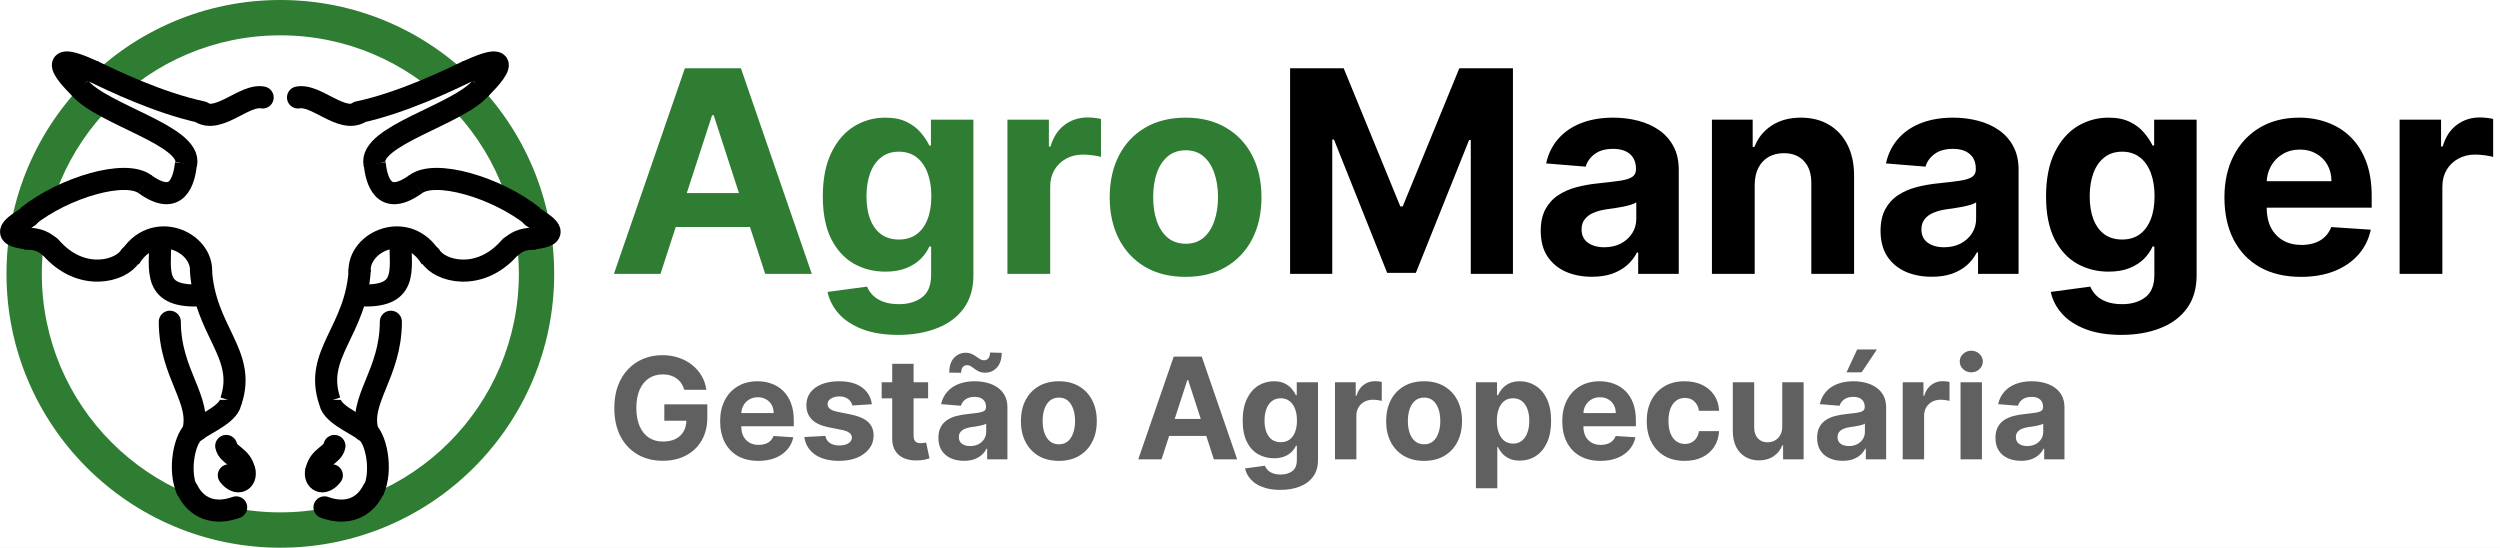
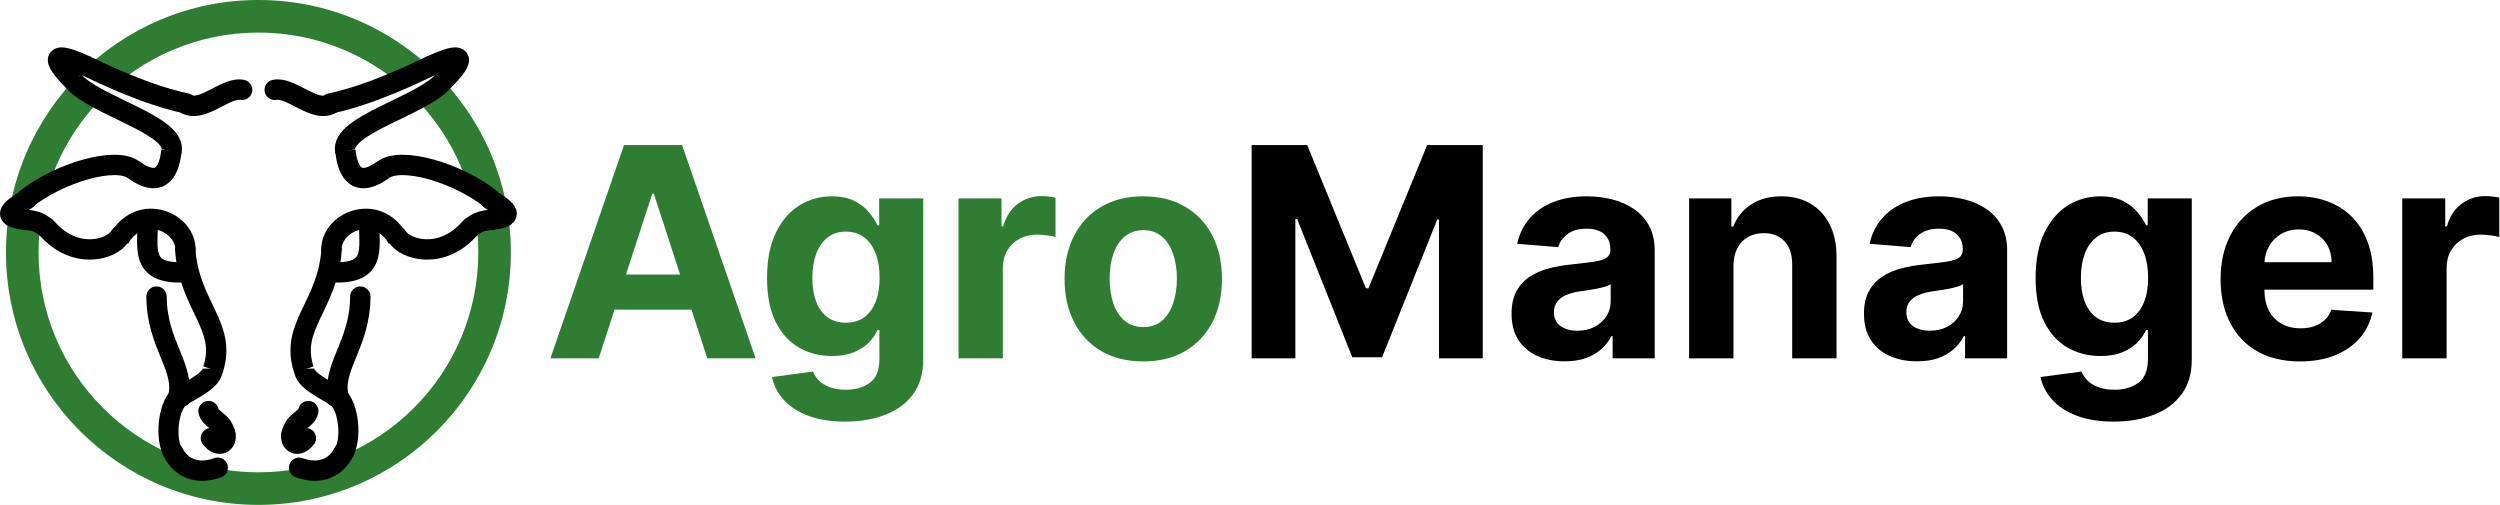
- <svg xmlns="http://www.w3.org/2000/svg" width="283" height="62" viewBox="0 0 283 62" fill="none">
-   <rect width="283" height="62" fill="white" />
+ <svg xmlns="http://www.w3.org/2000/svg" width="307" height="62" viewBox="0 0 307 62" fill="none">
+   <rect width="307" height="62" fill="white" />
  <circle cx="31.734" cy="31" r="31" fill="#2E7D32" />
  <circle cx="31.734" cy="31" r="27" fill="white" />
  <path d="M8.358 7.219C9.734 9 10.692 8.288 13.358 11.219" stroke="white" stroke-width="2" />
  <path d="M53.853 8.148C52.477 9.929 51.519 9.218 48.853 12.148" stroke="white" stroke-width="2" />
  <path d="M57.734 24C58.234 25.5 60.734 27 60.734 27" stroke="white" stroke-width="2" />
  <path d="M6.189 23.828C5.765 25.366 2.734 26.6 2.734 26.6" stroke="white" stroke-width="2" />
  <path d="M19.224 36.421C19.224 42.34 22.91 45.262 21.836 48.934" stroke="black" stroke-width="2.5" stroke-linecap="round" />
  <path d="M10.675 8.136C12.569 9.035 17.937 11.658 22.909 12.707" stroke="black" stroke-width="2.5" stroke-linecap="round" />
  <path d="M26.148 45.393C27.954 40.011 23.119 37.528 22.734 30.427" stroke="black" stroke-width="2.5" />
  <path d="M22.762 30.876C23.024 27.279 17.259 24.807 14.638 29.303" stroke="black" stroke-width="2.5" />
  <path d="M18.136 27.037C18.173 30.629 17.121 33.834 23.045 33.41" stroke="black" stroke-width="2.5" />
  <path d="M22.682 49.915C23.299 49.656 23.568 48.919 23.282 48.269C22.997 47.618 22.264 47.301 21.647 47.56L22.164 48.737L22.682 49.915ZM22.164 48.737L21.647 47.56C20.944 47.855 20.501 48.528 20.231 49.088C19.934 49.701 19.718 50.444 19.59 51.215C19.34 52.715 19.381 54.618 20.131 56.129L21.223 55.602L22.314 55.076C21.915 54.272 21.816 52.999 22.02 51.773C22.118 51.181 22.276 50.673 22.45 50.313C22.649 49.9 22.774 49.877 22.682 49.915L22.164 48.737Z" fill="black" />
  <path d="M14.734 29C13.734 30.688 9.196 31.999 5.734 28" stroke="black" stroke-width="2.5" stroke-linecap="round" />
  <path d="M5.734 28C5.039 27.489 4.559 27 2.734 27" stroke="black" stroke-width="2.5" />
  <path d="M3.234 27C-0.356 26.657 1.734 25.5 3.234 24.5" stroke="black" stroke-width="2.5" stroke-linecap="round" />
  <path d="M3.115 24.507C7.272 21.189 14.276 19.158 16.444 20.881" stroke="black" stroke-width="2.5" />
  <path d="M16.389 20.836C20.096 23.499 20.839 20.386 21.059 18.513" stroke="black" stroke-width="2.5" />
  <path d="M21.069 18.588C21.76 15.366 11.622 13.006 9.018 9.934" stroke="black" stroke-width="2.5" />
  <path d="M9.097 10.009C9.097 10.009 3.729 4.914 10.675 8.136" stroke="black" stroke-width="2.5" />
  <path d="M29.488 12.26C30.165 12.396 30.824 11.958 30.96 11.281C31.095 10.604 30.657 9.945 29.98 9.809L29.734 11.035L29.488 12.26ZM22.734 12.729L22.103 13.808C22.983 14.323 23.905 14.319 24.696 14.142C25.459 13.971 26.201 13.617 26.821 13.302C27.495 12.96 28.022 12.668 28.542 12.46C29.063 12.252 29.343 12.231 29.488 12.26L29.734 11.035L29.98 9.809C29.11 9.635 28.269 9.877 27.614 10.139C26.956 10.402 26.252 10.787 25.69 11.072C25.075 11.385 24.578 11.606 24.15 11.702C23.75 11.792 23.529 11.745 23.365 11.65L22.734 12.729Z" fill="black" />
  <path d="M21.234 55.5C22.234 57.5 24.234 58.342 26.734 57.435" stroke="black" stroke-width="2.5" stroke-linecap="round" />
  <path d="M22.22 48.709C23.448 47.81 26.133 46.761 26.133 45.262" stroke="black" stroke-width="2.5" />
  <path d="M27.634 53.239C27.329 51.689 25.812 51.517 25.608 50.484" stroke="black" stroke-width="2.5" stroke-linecap="round" />
  <path d="M27.677 53.322C27.907 54.371 26.9 55.078 25.903 53.804" stroke="black" stroke-width="2.5" stroke-linecap="round" />
  <path d="M44.244 36.421C44.244 42.34 40.557 45.262 41.632 48.934" stroke="black" stroke-width="2.5" stroke-linecap="round" />
  <path d="M52.793 8.136C50.898 9.035 45.531 11.658 40.559 12.707" stroke="black" stroke-width="2.5" stroke-linecap="round" />
  <path d="M37.32 45.393C35.514 40.011 40.349 37.528 40.734 30.427" stroke="black" stroke-width="2.5" />
  <path d="M40.706 30.876C40.444 27.279 46.209 24.807 48.83 29.303" stroke="black" stroke-width="2.5" />
  <path d="M45.332 27.037C45.295 30.629 46.347 33.834 40.423 33.41" stroke="black" stroke-width="2.5" />
  <path d="M40.786 49.915C40.169 49.656 39.9 48.919 40.185 48.269C40.471 47.618 41.204 47.301 41.821 47.56L41.304 48.737L40.786 49.915ZM41.304 48.737L41.821 47.56C42.524 47.854 42.967 48.528 43.237 49.088C43.534 49.701 43.751 50.444 43.879 51.215C44.128 52.715 44.087 54.618 43.337 56.129L42.245 55.602L41.154 55.076C41.553 54.272 41.652 52.999 41.448 51.773C41.35 51.181 41.192 50.673 41.018 50.313C40.818 49.9 40.694 49.877 40.786 49.915L41.304 48.737Z" fill="black" />
  <path d="M48.734 29C49.734 30.688 54.272 31.999 57.734 28" stroke="black" stroke-width="2.5" stroke-linecap="round" />
  <path d="M57.734 28C58.429 27.489 58.909 27 60.734 27" stroke="black" stroke-width="2.5" />
  <path d="M60.234 27C63.824 26.657 61.734 25.5 60.234 24.5" stroke="black" stroke-width="2.5" stroke-linecap="round" />
  <path d="M60.353 24.507C56.196 21.189 49.192 19.158 47.024 20.881" stroke="black" stroke-width="2.5" />
  <path d="M47.08 20.836C43.371 23.499 42.629 20.386 42.409 18.513" stroke="black" stroke-width="2.5" />
  <path d="M42.399 18.588C41.708 15.366 51.846 13.006 54.45 9.934" stroke="black" stroke-width="2.5" />
  <path d="M54.371 10.009C54.371 10.009 59.739 4.914 52.793 8.136" stroke="black" stroke-width="2.5" />
  <path d="M33.98 12.26C33.303 12.396 32.644 11.958 32.508 11.281C32.373 10.604 32.811 9.945 33.488 9.809L33.734 11.035L33.98 12.26ZM40.734 12.729L41.365 13.808C40.485 14.323 39.563 14.319 38.772 14.142C38.009 13.971 37.267 13.617 36.647 13.302C35.972 12.96 35.446 12.668 34.926 12.46C34.405 12.252 34.124 12.231 33.98 12.26L33.734 11.035L33.488 9.809C34.358 9.635 35.199 9.877 35.854 10.139C36.511 10.402 37.217 10.787 37.778 11.072C38.393 11.385 38.89 11.606 39.318 11.702C39.718 11.792 39.939 11.745 40.103 11.65L40.734 12.729Z" fill="black" />
  <path d="M42.234 55.5C41.234 57.5 39.234 58.342 36.734 57.435" stroke="black" stroke-width="2.5" stroke-linecap="round" />
  <path d="M41.248 48.709C40.02 47.81 37.335 46.761 37.335 45.262" stroke="black" stroke-width="2.5" />
  <path d="M35.834 53.239C36.139 51.689 37.656 51.517 37.859 50.484" stroke="black" stroke-width="2.5" stroke-linecap="round" />
  <path d="M35.791 53.322C35.561 54.371 36.568 55.078 37.565 53.804" stroke="black" stroke-width="2.5" stroke-linecap="round" />
-   <path d="M74.768 31H69.495L77.529 7.727H83.87L91.893 31H86.62L80.791 13.046H80.609L74.768 31ZM74.439 21.852H86.893V25.693H74.439V21.852ZM101.654 37.909C100.086 37.909 98.742 37.693 97.62 37.261C96.507 36.837 95.62 36.258 94.961 35.523C94.302 34.788 93.874 33.962 93.677 33.045L98.154 32.443C98.291 32.792 98.507 33.117 98.802 33.42C99.098 33.724 99.488 33.966 99.973 34.148C100.465 34.337 101.064 34.432 101.768 34.432C102.821 34.432 103.689 34.174 104.37 33.659C105.06 33.151 105.404 32.299 105.404 31.102V27.909H105.2C104.988 28.394 104.67 28.852 104.245 29.284C103.821 29.716 103.276 30.068 102.609 30.341C101.942 30.614 101.147 30.75 100.223 30.75C98.912 30.75 97.719 30.447 96.643 29.841C95.575 29.227 94.723 28.292 94.086 27.034C93.457 25.769 93.143 24.171 93.143 22.239C93.143 20.261 93.465 18.61 94.109 17.284C94.753 15.958 95.609 14.966 96.677 14.307C97.753 13.648 98.931 13.318 100.211 13.318C101.189 13.318 102.007 13.485 102.666 13.818C103.325 14.144 103.855 14.553 104.257 15.046C104.666 15.53 104.98 16.008 105.2 16.477H105.382V13.546H110.189V31.171C110.189 32.655 109.825 33.898 109.098 34.898C108.37 35.898 107.363 36.648 106.075 37.148C104.795 37.655 103.321 37.909 101.654 37.909ZM101.757 27.114C102.537 27.114 103.196 26.921 103.734 26.534C104.279 26.14 104.696 25.579 104.984 24.852C105.279 24.117 105.427 23.239 105.427 22.216C105.427 21.193 105.283 20.307 104.995 19.557C104.707 18.799 104.291 18.212 103.745 17.796C103.2 17.379 102.537 17.171 101.757 17.171C100.961 17.171 100.291 17.386 99.745 17.818C99.2 18.242 98.787 18.833 98.507 19.591C98.226 20.349 98.086 21.224 98.086 22.216C98.086 23.224 98.226 24.095 98.507 24.829C98.795 25.557 99.207 26.121 99.745 26.523C100.291 26.917 100.961 27.114 101.757 27.114ZM114.041 31V13.546H118.734V16.591H118.916C119.234 15.508 119.768 14.689 120.518 14.136C121.268 13.576 122.132 13.296 123.109 13.296C123.351 13.296 123.613 13.311 123.893 13.341C124.173 13.371 124.42 13.413 124.632 13.466V17.761C124.404 17.693 124.09 17.633 123.689 17.579C123.287 17.526 122.92 17.5 122.586 17.5C121.874 17.5 121.238 17.655 120.677 17.966C120.124 18.269 119.685 18.693 119.359 19.239C119.041 19.784 118.882 20.413 118.882 21.125V31H114.041ZM134.208 31.341C132.443 31.341 130.917 30.966 129.629 30.216C128.349 29.458 127.36 28.405 126.663 27.057C125.966 25.701 125.618 24.129 125.618 22.341C125.618 20.538 125.966 18.962 126.663 17.614C127.36 16.258 128.349 15.204 129.629 14.454C130.917 13.697 132.443 13.318 134.208 13.318C135.974 13.318 137.496 13.697 138.777 14.454C140.064 15.204 141.057 16.258 141.754 17.614C142.451 18.962 142.799 20.538 142.799 22.341C142.799 24.129 142.451 25.701 141.754 27.057C141.057 28.405 140.064 29.458 138.777 30.216C137.496 30.966 135.974 31.341 134.208 31.341ZM134.231 27.591C135.034 27.591 135.705 27.364 136.243 26.909C136.78 26.447 137.186 25.818 137.458 25.023C137.739 24.227 137.879 23.322 137.879 22.307C137.879 21.292 137.739 20.386 137.458 19.591C137.186 18.796 136.78 18.167 136.243 17.704C135.705 17.242 135.034 17.011 134.231 17.011C133.421 17.011 132.739 17.242 132.186 17.704C131.64 18.167 131.227 18.796 130.947 19.591C130.674 20.386 130.538 21.292 130.538 22.307C130.538 23.322 130.674 24.227 130.947 25.023C131.227 25.818 131.64 26.447 132.186 26.909C132.739 27.364 133.421 27.591 134.231 27.591Z" fill="#2E7D32" />
-   <path d="M146.038 7.727H152.106L158.515 23.364H158.788L165.197 7.727H171.265V31H166.493V15.852H166.299L160.277 30.886H157.027L151.004 15.796H150.811V31H146.038V7.727ZM180.206 31.329C179.092 31.329 178.1 31.136 177.228 30.75C176.357 30.356 175.668 29.776 175.16 29.011C174.66 28.239 174.41 27.276 174.41 26.125C174.41 25.155 174.588 24.341 174.944 23.682C175.3 23.023 175.785 22.492 176.399 22.091C177.012 21.689 177.709 21.386 178.49 21.182C179.278 20.977 180.103 20.833 180.967 20.75C181.982 20.644 182.8 20.546 183.421 20.454C184.043 20.356 184.493 20.212 184.774 20.023C185.054 19.833 185.194 19.553 185.194 19.182V19.114C185.194 18.394 184.967 17.837 184.512 17.443C184.065 17.049 183.429 16.852 182.603 16.852C181.732 16.852 181.039 17.046 180.524 17.432C180.009 17.811 179.668 18.288 179.501 18.864L175.024 18.5C175.251 17.439 175.698 16.523 176.365 15.75C177.031 14.97 177.891 14.371 178.944 13.954C180.005 13.53 181.232 13.318 182.626 13.318C183.596 13.318 184.524 13.432 185.41 13.659C186.304 13.886 187.096 14.239 187.785 14.716C188.482 15.193 189.031 15.807 189.433 16.557C189.834 17.299 190.035 18.189 190.035 19.227V31H185.444V28.579H185.308C185.028 29.125 184.653 29.606 184.183 30.023C183.713 30.432 183.149 30.754 182.49 30.989C181.831 31.216 181.069 31.329 180.206 31.329ZM181.592 27.989C182.304 27.989 182.933 27.849 183.478 27.568C184.024 27.28 184.452 26.894 184.762 26.409C185.073 25.924 185.228 25.375 185.228 24.761V22.909C185.077 23.008 184.868 23.099 184.603 23.182C184.346 23.258 184.054 23.329 183.728 23.398C183.403 23.458 183.077 23.515 182.751 23.568C182.425 23.614 182.13 23.655 181.865 23.693C181.296 23.776 180.8 23.909 180.376 24.091C179.952 24.273 179.622 24.519 179.387 24.829C179.153 25.133 179.035 25.511 179.035 25.966C179.035 26.625 179.274 27.129 179.751 27.477C180.236 27.818 180.85 27.989 181.592 27.989ZM198.632 20.909V31H193.791V13.546H198.404V16.625H198.609C198.995 15.61 199.643 14.807 200.552 14.216C201.461 13.617 202.564 13.318 203.859 13.318C205.071 13.318 206.128 13.583 207.029 14.114C207.931 14.644 208.632 15.402 209.132 16.386C209.632 17.364 209.882 18.53 209.882 19.886V31H205.041V20.75C205.048 19.682 204.776 18.849 204.223 18.25C203.67 17.644 202.908 17.341 201.939 17.341C201.287 17.341 200.711 17.481 200.211 17.761C199.719 18.042 199.332 18.451 199.052 18.989C198.779 19.519 198.639 20.159 198.632 20.909ZM218.674 31.329C217.561 31.329 216.568 31.136 215.697 30.75C214.826 30.356 214.136 29.776 213.629 29.011C213.129 28.239 212.879 27.276 212.879 26.125C212.879 25.155 213.057 24.341 213.413 23.682C213.769 23.023 214.254 22.492 214.868 22.091C215.481 21.689 216.178 21.386 216.958 21.182C217.746 20.977 218.572 20.833 219.436 20.75C220.451 20.644 221.269 20.546 221.89 20.454C222.511 20.356 222.962 20.212 223.243 20.023C223.523 19.833 223.663 19.553 223.663 19.182V19.114C223.663 18.394 223.436 17.837 222.981 17.443C222.534 17.049 221.898 16.852 221.072 16.852C220.201 16.852 219.508 17.046 218.993 17.432C218.477 17.811 218.136 18.288 217.97 18.864L213.493 18.5C213.72 17.439 214.167 16.523 214.833 15.75C215.5 14.97 216.36 14.371 217.413 13.954C218.474 13.53 219.701 13.318 221.095 13.318C222.064 13.318 222.993 13.432 223.879 13.659C224.773 13.886 225.564 14.239 226.254 14.716C226.951 15.193 227.5 15.807 227.902 16.557C228.303 17.299 228.504 18.189 228.504 19.227V31H223.913V28.579H223.777C223.496 29.125 223.121 29.606 222.652 30.023C222.182 30.432 221.618 30.754 220.958 30.989C220.299 31.216 219.538 31.329 218.674 31.329ZM220.061 27.989C220.773 27.989 221.402 27.849 221.947 27.568C222.493 27.28 222.921 26.894 223.231 26.409C223.542 25.924 223.697 25.375 223.697 24.761V22.909C223.546 23.008 223.337 23.099 223.072 23.182C222.814 23.258 222.523 23.329 222.197 23.398C221.871 23.458 221.546 23.515 221.22 23.568C220.894 23.614 220.599 23.655 220.333 23.693C219.765 23.776 219.269 23.909 218.845 24.091C218.421 24.273 218.091 24.519 217.856 24.829C217.621 25.133 217.504 25.511 217.504 25.966C217.504 26.625 217.743 27.129 218.22 27.477C218.705 27.818 219.318 27.989 220.061 27.989ZM240.123 37.909C238.555 37.909 237.21 37.693 236.089 37.261C234.975 36.837 234.089 36.258 233.43 35.523C232.771 34.788 232.343 33.962 232.146 33.045L236.623 32.443C236.76 32.792 236.975 33.117 237.271 33.42C237.566 33.724 237.957 33.966 238.441 34.148C238.934 34.337 239.532 34.432 240.237 34.432C241.29 34.432 242.157 34.174 242.839 33.659C243.528 33.151 243.873 32.299 243.873 31.102V27.909H243.669C243.457 28.394 243.138 28.852 242.714 29.284C242.29 29.716 241.744 30.068 241.078 30.341C240.411 30.614 239.616 30.75 238.691 30.75C237.381 30.75 236.188 30.447 235.112 29.841C234.044 29.227 233.191 28.292 232.555 27.034C231.926 25.769 231.612 24.171 231.612 22.239C231.612 20.261 231.934 18.61 232.578 17.284C233.222 15.958 234.078 14.966 235.146 14.307C236.222 13.648 237.4 13.318 238.68 13.318C239.657 13.318 240.475 13.485 241.135 13.818C241.794 14.144 242.324 14.553 242.725 15.046C243.135 15.53 243.449 16.008 243.669 16.477H243.85V13.546H248.657V31.171C248.657 32.655 248.294 33.898 247.566 34.898C246.839 35.898 245.832 36.648 244.544 37.148C243.263 37.655 241.79 37.909 240.123 37.909ZM240.225 27.114C241.006 27.114 241.665 26.921 242.203 26.534C242.748 26.14 243.165 25.579 243.453 24.852C243.748 24.117 243.896 23.239 243.896 22.216C243.896 21.193 243.752 20.307 243.464 19.557C243.176 18.799 242.76 18.212 242.214 17.796C241.669 17.379 241.006 17.171 240.225 17.171C239.43 17.171 238.76 17.386 238.214 17.818C237.669 18.242 237.256 18.833 236.975 19.591C236.695 20.349 236.555 21.224 236.555 22.216C236.555 23.224 236.695 24.095 236.975 24.829C237.263 25.557 237.676 26.121 238.214 26.523C238.76 26.917 239.43 27.114 240.225 27.114ZM260.464 31.341C258.669 31.341 257.123 30.977 255.828 30.25C254.54 29.515 253.547 28.477 252.85 27.136C252.153 25.788 251.805 24.193 251.805 22.352C251.805 20.557 252.153 18.981 252.85 17.625C253.547 16.269 254.528 15.212 255.794 14.454C257.066 13.697 258.559 13.318 260.271 13.318C261.422 13.318 262.494 13.504 263.487 13.875C264.487 14.239 265.358 14.788 266.1 15.523C266.85 16.258 267.434 17.182 267.85 18.296C268.267 19.401 268.475 20.697 268.475 22.182V23.511H253.737V20.511H263.919C263.919 19.814 263.767 19.197 263.464 18.659C263.161 18.121 262.741 17.701 262.203 17.398C261.672 17.087 261.055 16.932 260.35 16.932C259.616 16.932 258.964 17.102 258.396 17.443C257.835 17.776 257.396 18.227 257.078 18.796C256.76 19.356 256.597 19.981 256.589 20.671V23.523C256.589 24.386 256.748 25.133 257.066 25.761C257.392 26.39 257.85 26.875 258.441 27.216C259.032 27.557 259.733 27.727 260.544 27.727C261.082 27.727 261.574 27.651 262.021 27.5C262.468 27.349 262.85 27.121 263.169 26.818C263.487 26.515 263.729 26.144 263.896 25.704L268.373 26C268.146 27.076 267.68 28.015 266.975 28.818C266.278 29.614 265.377 30.235 264.271 30.682C263.172 31.121 261.903 31.341 260.464 31.341ZM271.635 31V13.546H276.328V16.591H276.51C276.828 15.508 277.362 14.689 278.112 14.136C278.862 13.576 279.725 13.296 280.703 13.296C280.945 13.296 281.207 13.311 281.487 13.341C281.767 13.371 282.013 13.413 282.225 13.466V17.761C281.998 17.693 281.684 17.633 281.282 17.579C280.881 17.526 280.513 17.5 280.18 17.5C279.468 17.5 278.832 17.655 278.271 17.966C277.718 18.269 277.278 18.693 276.953 19.239C276.635 19.784 276.475 20.413 276.475 21.125V31H271.635Z" fill="black" />
-   <path d="M77.461 44.125C77.382 43.849 77.27 43.604 77.126 43.392C76.982 43.176 76.806 42.994 76.598 42.847C76.393 42.695 76.158 42.58 75.893 42.5C75.632 42.42 75.342 42.381 75.024 42.381C74.429 42.381 73.906 42.528 73.456 42.824C73.009 43.119 72.66 43.549 72.41 44.114C72.16 44.674 72.035 45.36 72.035 46.17C72.035 46.981 72.158 47.67 72.404 48.239C72.651 48.807 72.999 49.24 73.45 49.54C73.901 49.835 74.433 49.983 75.046 49.983C75.603 49.983 76.079 49.885 76.473 49.688C76.87 49.487 77.173 49.205 77.382 48.841C77.594 48.477 77.7 48.047 77.7 47.551L78.2 47.625H75.2V45.773H80.069V47.239C80.069 48.261 79.853 49.14 79.421 49.875C78.99 50.606 78.395 51.17 77.637 51.568C76.88 51.962 76.012 52.159 75.035 52.159C73.944 52.159 72.986 51.919 72.16 51.438C71.334 50.953 70.69 50.265 70.228 49.375C69.77 48.481 69.541 47.42 69.541 46.193C69.541 45.25 69.677 44.409 69.95 43.67C70.226 42.928 70.613 42.299 71.109 41.784C71.605 41.269 72.183 40.877 72.842 40.608C73.501 40.339 74.215 40.205 74.984 40.205C75.643 40.205 76.257 40.301 76.825 40.494C77.393 40.684 77.897 40.953 78.336 41.301C78.779 41.65 79.141 42.064 79.421 42.545C79.702 43.023 79.882 43.549 79.961 44.125H77.461ZM85.849 52.17C84.951 52.17 84.179 51.989 83.531 51.625C82.887 51.258 82.391 50.739 82.042 50.068C81.694 49.394 81.519 48.597 81.519 47.676C81.519 46.778 81.694 45.99 82.042 45.312C82.391 44.635 82.881 44.106 83.514 43.727C84.15 43.349 84.896 43.159 85.752 43.159C86.328 43.159 86.864 43.252 87.36 43.438C87.86 43.619 88.296 43.894 88.667 44.261C89.042 44.629 89.334 45.091 89.542 45.648C89.751 46.201 89.855 46.849 89.855 47.591V48.256H82.485V46.756H87.576C87.576 46.407 87.501 46.099 87.349 45.83C87.198 45.561 86.987 45.35 86.718 45.199C86.453 45.044 86.144 44.966 85.792 44.966C85.425 44.966 85.099 45.051 84.815 45.222C84.535 45.388 84.315 45.614 84.156 45.898C83.997 46.178 83.915 46.49 83.912 46.835V48.261C83.912 48.693 83.991 49.066 84.15 49.381C84.313 49.695 84.542 49.938 84.838 50.108C85.133 50.278 85.484 50.364 85.889 50.364C86.158 50.364 86.404 50.326 86.627 50.25C86.851 50.174 87.042 50.061 87.201 49.909C87.36 49.758 87.482 49.572 87.565 49.352L89.804 49.5C89.69 50.038 89.457 50.508 89.105 50.909C88.756 51.307 88.305 51.617 87.752 51.841C87.203 52.061 86.569 52.17 85.849 52.17ZM98.696 45.761L96.48 45.898C96.442 45.708 96.36 45.538 96.235 45.386C96.11 45.231 95.946 45.108 95.741 45.017C95.54 44.922 95.3 44.875 95.019 44.875C94.644 44.875 94.328 44.955 94.071 45.114C93.813 45.269 93.684 45.477 93.684 45.739C93.684 45.947 93.768 46.123 93.934 46.267C94.101 46.411 94.387 46.526 94.792 46.614L96.372 46.932C97.22 47.106 97.853 47.386 98.269 47.773C98.686 48.159 98.894 48.667 98.894 49.295C98.894 49.867 98.726 50.369 98.389 50.801C98.055 51.233 97.597 51.57 97.014 51.812C96.434 52.051 95.766 52.17 95.008 52.17C93.853 52.17 92.932 51.93 92.247 51.449C91.565 50.964 91.165 50.305 91.048 49.472L93.429 49.347C93.501 49.699 93.675 49.968 93.951 50.153C94.228 50.335 94.582 50.426 95.014 50.426C95.438 50.426 95.779 50.345 96.037 50.182C96.298 50.015 96.43 49.801 96.434 49.54C96.43 49.32 96.338 49.14 96.156 49C95.974 48.856 95.694 48.746 95.315 48.67L93.804 48.369C92.951 48.199 92.317 47.903 91.9 47.483C91.487 47.062 91.281 46.526 91.281 45.875C91.281 45.314 91.432 44.831 91.735 44.426C92.042 44.021 92.472 43.708 93.025 43.489C93.582 43.269 94.234 43.159 94.98 43.159C96.082 43.159 96.949 43.392 97.582 43.858C98.218 44.324 98.59 44.958 98.696 45.761ZM105.061 43.273V45.091H99.805V43.273H105.061ZM100.998 41.182H103.419V49.318C103.419 49.542 103.453 49.716 103.521 49.841C103.589 49.962 103.684 50.047 103.805 50.097C103.93 50.146 104.074 50.17 104.237 50.17C104.35 50.17 104.464 50.161 104.578 50.142C104.691 50.119 104.778 50.102 104.839 50.091L105.22 51.892C105.099 51.93 104.928 51.974 104.708 52.023C104.489 52.076 104.222 52.108 103.907 52.119C103.324 52.142 102.813 52.064 102.373 51.886C101.938 51.708 101.599 51.432 101.356 51.057C101.114 50.682 100.994 50.208 100.998 49.636V41.182ZM109.126 52.165C108.569 52.165 108.073 52.068 107.637 51.875C107.202 51.678 106.857 51.388 106.603 51.006C106.353 50.619 106.228 50.138 106.228 49.562C106.228 49.078 106.317 48.67 106.495 48.341C106.673 48.011 106.916 47.746 107.223 47.545C107.529 47.345 107.878 47.193 108.268 47.091C108.662 46.989 109.075 46.917 109.507 46.875C110.014 46.822 110.423 46.773 110.734 46.727C111.045 46.678 111.27 46.606 111.41 46.511C111.55 46.417 111.62 46.276 111.62 46.091V46.057C111.62 45.697 111.507 45.419 111.279 45.222C111.056 45.025 110.738 44.926 110.325 44.926C109.889 44.926 109.543 45.023 109.285 45.216C109.028 45.405 108.857 45.644 108.774 45.932L106.535 45.75C106.649 45.22 106.872 44.761 107.206 44.375C107.539 43.985 107.969 43.686 108.495 43.477C109.026 43.265 109.639 43.159 110.336 43.159C110.821 43.159 111.285 43.216 111.728 43.33C112.175 43.443 112.571 43.619 112.916 43.858C113.264 44.097 113.539 44.403 113.74 44.778C113.94 45.15 114.041 45.595 114.041 46.114V52H111.745V50.79H111.677C111.537 51.062 111.35 51.303 111.115 51.511C110.88 51.716 110.598 51.877 110.268 51.994C109.939 52.108 109.558 52.165 109.126 52.165ZM109.819 50.494C110.175 50.494 110.49 50.424 110.762 50.284C111.035 50.14 111.249 49.947 111.404 49.705C111.56 49.462 111.637 49.188 111.637 48.881V47.955C111.562 48.004 111.457 48.049 111.325 48.091C111.196 48.129 111.05 48.165 110.887 48.199C110.725 48.229 110.562 48.258 110.399 48.284C110.236 48.307 110.088 48.328 109.956 48.347C109.671 48.388 109.423 48.455 109.211 48.545C108.999 48.636 108.834 48.76 108.717 48.915C108.6 49.066 108.541 49.256 108.541 49.483C108.541 49.812 108.66 50.064 108.899 50.239C109.141 50.409 109.448 50.494 109.819 50.494ZM108.802 42.199L107.456 42.182C107.456 41.458 107.634 40.903 107.99 40.517C108.35 40.131 108.787 39.936 109.302 39.932C109.567 39.932 109.795 39.975 109.984 40.062C110.177 40.146 110.35 40.244 110.501 40.358C110.656 40.472 110.804 40.572 110.944 40.659C111.084 40.742 111.236 40.784 111.399 40.784C111.618 40.78 111.785 40.699 111.899 40.54C112.016 40.377 112.075 40.165 112.075 39.903L113.399 39.943C113.391 40.659 113.209 41.212 112.853 41.602C112.497 41.989 112.064 42.184 111.552 42.188C111.268 42.188 111.029 42.146 110.836 42.062C110.647 41.975 110.48 41.877 110.336 41.767C110.192 41.653 110.052 41.553 109.916 41.466C109.779 41.379 109.626 41.335 109.456 41.335C109.259 41.335 109.1 41.413 108.978 41.568C108.861 41.724 108.802 41.934 108.802 42.199ZM119.862 52.17C118.979 52.17 118.216 51.983 117.572 51.608C116.932 51.229 116.438 50.703 116.089 50.028C115.741 49.35 115.566 48.564 115.566 47.67C115.566 46.769 115.741 45.981 116.089 45.307C116.438 44.629 116.932 44.102 117.572 43.727C118.216 43.349 118.979 43.159 119.862 43.159C120.744 43.159 121.506 43.349 122.146 43.727C122.79 44.102 123.286 44.629 123.635 45.307C123.983 45.981 124.157 46.769 124.157 47.67C124.157 48.564 123.983 49.35 123.635 50.028C123.286 50.703 122.79 51.229 122.146 51.608C121.506 51.983 120.744 52.17 119.862 52.17ZM119.873 50.295C120.275 50.295 120.61 50.182 120.879 49.955C121.148 49.724 121.35 49.409 121.487 49.011C121.627 48.614 121.697 48.161 121.697 47.653C121.697 47.146 121.627 46.693 121.487 46.295C121.35 45.898 121.148 45.583 120.879 45.352C120.61 45.121 120.275 45.006 119.873 45.006C119.468 45.006 119.127 45.121 118.85 45.352C118.578 45.583 118.371 45.898 118.231 46.295C118.095 46.693 118.027 47.146 118.027 47.653C118.027 48.161 118.095 48.614 118.231 49.011C118.371 49.409 118.578 49.724 118.85 49.955C119.127 50.182 119.468 50.295 119.873 50.295ZM131.485 52H128.849L132.866 40.364H136.037L140.048 52H137.412L134.497 43.023H134.406L131.485 52ZM131.321 47.426H137.548V49.347H131.321V47.426ZM144.929 55.455C144.144 55.455 143.472 55.347 142.912 55.131C142.355 54.919 141.912 54.629 141.582 54.261C141.252 53.894 141.038 53.481 140.94 53.023L143.179 52.722C143.247 52.896 143.355 53.059 143.502 53.21C143.65 53.362 143.845 53.483 144.088 53.574C144.334 53.669 144.633 53.716 144.985 53.716C145.512 53.716 145.946 53.587 146.287 53.33C146.631 53.076 146.804 52.65 146.804 52.051V50.455H146.701C146.595 50.697 146.436 50.926 146.224 51.142C146.012 51.358 145.739 51.534 145.406 51.67C145.073 51.807 144.675 51.875 144.213 51.875C143.557 51.875 142.961 51.724 142.423 51.42C141.889 51.114 141.463 50.646 141.144 50.017C140.83 49.385 140.673 48.585 140.673 47.619C140.673 46.631 140.834 45.805 141.156 45.142C141.478 44.479 141.906 43.983 142.44 43.653C142.978 43.324 143.567 43.159 144.207 43.159C144.696 43.159 145.105 43.242 145.434 43.409C145.764 43.572 146.029 43.776 146.23 44.023C146.434 44.265 146.591 44.504 146.701 44.739H146.792V43.273H149.196V52.085C149.196 52.828 149.014 53.449 148.65 53.949C148.287 54.449 147.783 54.824 147.139 55.074C146.499 55.328 145.762 55.455 144.929 55.455ZM144.98 50.057C145.37 50.057 145.699 49.96 145.968 49.767C146.241 49.57 146.449 49.29 146.593 48.926C146.741 48.559 146.815 48.119 146.815 47.608C146.815 47.097 146.743 46.653 146.599 46.278C146.455 45.9 146.247 45.606 145.974 45.398C145.701 45.189 145.37 45.085 144.98 45.085C144.582 45.085 144.247 45.193 143.974 45.409C143.701 45.621 143.495 45.917 143.355 46.295C143.215 46.674 143.144 47.112 143.144 47.608C143.144 48.112 143.215 48.547 143.355 48.915C143.499 49.278 143.705 49.561 143.974 49.761C144.247 49.958 144.582 50.057 144.98 50.057ZM151.122 52V43.273H153.468V44.795H153.559C153.718 44.254 153.985 43.845 154.36 43.568C154.735 43.288 155.167 43.148 155.656 43.148C155.777 43.148 155.908 43.155 156.048 43.17C156.188 43.186 156.311 43.206 156.417 43.233V45.381C156.304 45.347 156.146 45.316 155.946 45.29C155.745 45.263 155.561 45.25 155.394 45.25C155.038 45.25 154.72 45.328 154.44 45.483C154.163 45.635 153.944 45.847 153.781 46.119C153.622 46.392 153.542 46.706 153.542 47.062V52H151.122ZM161.206 52.17C160.323 52.17 159.56 51.983 158.916 51.608C158.276 51.229 157.781 50.703 157.433 50.028C157.084 49.35 156.91 48.564 156.91 47.67C156.91 46.769 157.084 45.981 157.433 45.307C157.781 44.629 158.276 44.102 158.916 43.727C159.56 43.349 160.323 43.159 161.206 43.159C162.088 43.159 162.85 43.349 163.49 43.727C164.134 44.102 164.63 44.629 164.978 45.307C165.327 45.981 165.501 46.769 165.501 47.67C165.501 48.564 165.327 49.35 164.978 50.028C164.63 50.703 164.134 51.229 163.49 51.608C162.85 51.983 162.088 52.17 161.206 52.17ZM161.217 50.295C161.618 50.295 161.954 50.182 162.223 49.955C162.492 49.724 162.694 49.409 162.831 49.011C162.971 48.614 163.041 48.161 163.041 47.653C163.041 47.146 162.971 46.693 162.831 46.295C162.694 45.898 162.492 45.583 162.223 45.352C161.954 45.121 161.618 45.006 161.217 45.006C160.812 45.006 160.471 45.121 160.194 45.352C159.921 45.583 159.715 45.898 159.575 46.295C159.439 46.693 159.37 47.146 159.37 47.653C159.37 48.161 159.439 48.614 159.575 49.011C159.715 49.409 159.921 49.724 160.194 49.955C160.471 50.182 160.812 50.295 161.217 50.295ZM167.075 55.273V43.273H169.461V44.739H169.569C169.675 44.504 169.829 44.265 170.029 44.023C170.234 43.776 170.499 43.572 170.825 43.409C171.154 43.242 171.564 43.159 172.052 43.159C172.689 43.159 173.276 43.326 173.814 43.659C174.351 43.989 174.781 44.487 175.103 45.153C175.425 45.816 175.586 46.648 175.586 47.648C175.586 48.621 175.429 49.443 175.115 50.114C174.804 50.78 174.38 51.286 173.842 51.631C173.308 51.972 172.709 52.142 172.046 52.142C171.577 52.142 171.177 52.064 170.848 51.909C170.522 51.754 170.255 51.559 170.046 51.324C169.838 51.085 169.679 50.845 169.569 50.602H169.495V55.273H167.075ZM169.444 47.636C169.444 48.155 169.516 48.608 169.66 48.994C169.804 49.381 170.012 49.682 170.285 49.898C170.558 50.11 170.889 50.216 171.279 50.216C171.673 50.216 172.007 50.108 172.279 49.892C172.552 49.672 172.759 49.369 172.899 48.983C173.043 48.593 173.115 48.144 173.115 47.636C173.115 47.133 173.045 46.689 172.904 46.307C172.764 45.924 172.558 45.625 172.285 45.409C172.012 45.193 171.677 45.085 171.279 45.085C170.885 45.085 170.552 45.189 170.279 45.398C170.01 45.606 169.804 45.901 169.66 46.284C169.516 46.667 169.444 47.117 169.444 47.636ZM181.177 52.17C180.279 52.17 179.507 51.989 178.859 51.625C178.215 51.258 177.719 50.739 177.37 50.068C177.022 49.394 176.848 48.597 176.848 47.676C176.848 46.778 177.022 45.99 177.37 45.312C177.719 44.635 178.209 44.106 178.842 43.727C179.478 43.349 180.225 43.159 181.081 43.159C181.656 43.159 182.192 43.252 182.689 43.438C183.189 43.619 183.624 43.894 183.995 44.261C184.37 44.629 184.662 45.091 184.87 45.648C185.079 46.201 185.183 46.849 185.183 47.591V48.256H177.814V46.756H182.904C182.904 46.407 182.829 46.099 182.677 45.83C182.526 45.561 182.315 45.35 182.046 45.199C181.781 45.044 181.473 44.966 181.12 44.966C180.753 44.966 180.427 45.051 180.143 45.222C179.863 45.388 179.643 45.614 179.484 45.898C179.325 46.178 179.243 46.49 179.24 46.835V48.261C179.24 48.693 179.319 49.066 179.478 49.381C179.641 49.695 179.87 49.938 180.166 50.108C180.461 50.278 180.812 50.364 181.217 50.364C181.486 50.364 181.732 50.326 181.956 50.25C182.179 50.174 182.37 50.061 182.529 49.909C182.689 49.758 182.81 49.572 182.893 49.352L185.132 49.5C185.018 50.038 184.785 50.508 184.433 50.909C184.084 51.307 183.634 51.617 183.081 51.841C182.531 52.061 181.897 52.17 181.177 52.17ZM190.706 52.17C189.812 52.17 189.043 51.981 188.399 51.602C187.759 51.22 187.266 50.689 186.921 50.011C186.581 49.333 186.41 48.553 186.41 47.67C186.41 46.776 186.582 45.992 186.927 45.318C187.276 44.64 187.77 44.112 188.41 43.733C189.05 43.35 189.812 43.159 190.694 43.159C191.456 43.159 192.122 43.297 192.694 43.574C193.266 43.85 193.719 44.239 194.052 44.739C194.385 45.239 194.569 45.826 194.603 46.5H192.319C192.255 46.064 192.084 45.714 191.808 45.449C191.535 45.18 191.177 45.045 190.734 45.045C190.359 45.045 190.031 45.148 189.751 45.352C189.475 45.553 189.259 45.847 189.103 46.233C188.948 46.619 188.87 47.087 188.87 47.636C188.87 48.193 188.946 48.667 189.098 49.057C189.253 49.447 189.471 49.744 189.751 49.949C190.031 50.153 190.359 50.256 190.734 50.256C191.01 50.256 191.259 50.199 191.478 50.085C191.702 49.972 191.885 49.807 192.029 49.591C192.177 49.371 192.274 49.108 192.319 48.801H194.603C194.565 49.468 194.384 50.055 194.058 50.562C193.736 51.066 193.291 51.46 192.723 51.744C192.154 52.028 191.482 52.17 190.706 52.17ZM201.75 48.284V43.273H204.17V52H201.846V50.415H201.755C201.558 50.926 201.231 51.337 200.772 51.648C200.318 51.958 199.763 52.114 199.108 52.114C198.524 52.114 198.011 51.981 197.568 51.716C197.125 51.451 196.778 51.074 196.528 50.585C196.282 50.097 196.157 49.511 196.153 48.83V43.273H198.573V48.398C198.577 48.913 198.716 49.32 198.988 49.619C199.261 49.919 199.626 50.068 200.085 50.068C200.376 50.068 200.649 50.002 200.903 49.869C201.157 49.733 201.361 49.532 201.517 49.267C201.676 49.002 201.753 48.674 201.75 48.284ZM208.595 52.165C208.038 52.165 207.542 52.068 207.106 51.875C206.671 51.678 206.326 51.388 206.072 51.006C205.822 50.619 205.697 50.138 205.697 49.562C205.697 49.078 205.786 48.67 205.964 48.341C206.142 48.011 206.385 47.746 206.691 47.545C206.998 47.345 207.347 47.193 207.737 47.091C208.131 46.989 208.544 46.917 208.975 46.875C209.483 46.822 209.892 46.773 210.203 46.727C210.513 46.678 210.739 46.606 210.879 46.511C211.019 46.417 211.089 46.276 211.089 46.091V46.057C211.089 45.697 210.975 45.419 210.748 45.222C210.525 45.025 210.207 44.926 209.794 44.926C209.358 44.926 209.011 45.023 208.754 45.216C208.496 45.405 208.326 45.644 208.243 45.932L206.004 45.75C206.118 45.22 206.341 44.761 206.674 44.375C207.008 43.985 207.438 43.686 207.964 43.477C208.494 43.265 209.108 43.159 209.805 43.159C210.29 43.159 210.754 43.216 211.197 43.33C211.644 43.443 212.04 43.619 212.385 43.858C212.733 44.097 213.008 44.403 213.208 44.778C213.409 45.15 213.51 45.595 213.51 46.114V52H211.214V50.79H211.146C211.006 51.062 210.818 51.303 210.583 51.511C210.349 51.716 210.066 51.877 209.737 51.994C209.407 52.108 209.027 52.165 208.595 52.165ZM209.288 50.494C209.644 50.494 209.958 50.424 210.231 50.284C210.504 50.14 210.718 49.947 210.873 49.705C211.028 49.462 211.106 49.188 211.106 48.881V47.955C211.03 48.004 210.926 48.049 210.794 48.091C210.665 48.129 210.519 48.165 210.356 48.199C210.193 48.229 210.03 48.258 209.868 48.284C209.705 48.307 209.557 48.328 209.424 48.347C209.14 48.388 208.892 48.455 208.68 48.545C208.468 48.636 208.303 48.76 208.186 48.915C208.068 49.066 208.01 49.256 208.01 49.483C208.01 49.812 208.129 50.064 208.368 50.239C208.61 50.409 208.917 50.494 209.288 50.494ZM209.027 42.148L210.231 39.562H212.47L210.737 42.148H209.027ZM215.387 52V43.273H217.734V44.795H217.825C217.984 44.254 218.251 43.845 218.626 43.568C219.001 43.288 219.433 43.148 219.921 43.148C220.043 43.148 220.173 43.155 220.314 43.17C220.454 43.186 220.577 43.206 220.683 43.233V45.381C220.569 45.347 220.412 45.316 220.211 45.29C220.01 45.263 219.827 45.25 219.66 45.25C219.304 45.25 218.986 45.328 218.706 45.483C218.429 45.635 218.209 45.847 218.046 46.119C217.887 46.392 217.808 46.706 217.808 47.062V52H215.387ZM221.934 52V43.273H224.355V52H221.934ZM223.15 42.148C222.79 42.148 222.482 42.028 222.224 41.79C221.97 41.547 221.843 41.258 221.843 40.92C221.843 40.587 221.97 40.301 222.224 40.062C222.482 39.82 222.79 39.699 223.15 39.699C223.51 39.699 223.817 39.82 224.071 40.062C224.328 40.301 224.457 40.587 224.457 40.92C224.457 41.258 224.328 41.547 224.071 41.79C223.817 42.028 223.51 42.148 223.15 42.148ZM228.782 52.165C228.225 52.165 227.729 52.068 227.294 51.875C226.858 51.678 226.513 51.388 226.26 51.006C226.01 50.619 225.885 50.138 225.885 49.562C225.885 49.078 225.974 48.67 226.152 48.341C226.33 48.011 226.572 47.746 226.879 47.545C227.186 47.345 227.534 47.193 227.924 47.091C228.318 46.989 228.731 46.917 229.163 46.875C229.671 46.822 230.08 46.773 230.39 46.727C230.701 46.678 230.926 46.606 231.066 46.511C231.207 46.417 231.277 46.276 231.277 46.091V46.057C231.277 45.697 231.163 45.419 230.936 45.222C230.712 45.025 230.394 44.926 229.981 44.926C229.546 44.926 229.199 45.023 228.941 45.216C228.684 45.405 228.513 45.644 228.43 45.932L226.191 45.75C226.305 45.22 226.528 44.761 226.862 44.375C227.195 43.985 227.625 43.686 228.152 43.477C228.682 43.265 229.296 43.159 229.993 43.159C230.477 43.159 230.941 43.216 231.385 43.33C231.832 43.443 232.227 43.619 232.572 43.858C232.921 44.097 233.195 44.403 233.396 44.778C233.597 45.15 233.697 45.595 233.697 46.114V52H231.402V50.79H231.333C231.193 51.062 231.006 51.303 230.771 51.511C230.536 51.716 230.254 51.877 229.924 51.994C229.595 52.108 229.214 52.165 228.782 52.165ZM229.475 50.494C229.832 50.494 230.146 50.424 230.419 50.284C230.691 50.14 230.905 49.947 231.061 49.705C231.216 49.462 231.294 49.188 231.294 48.881V47.955C231.218 48.004 231.114 48.049 230.981 48.091C230.852 48.129 230.707 48.165 230.544 48.199C230.381 48.229 230.218 48.258 230.055 48.284C229.892 48.307 229.744 48.328 229.612 48.347C229.328 48.388 229.08 48.455 228.868 48.545C228.655 48.636 228.491 48.76 228.373 48.915C228.256 49.066 228.197 49.256 228.197 49.483C228.197 49.812 228.316 50.064 228.555 50.239C228.797 50.409 229.104 50.494 229.475 50.494Z" fill="#606060" />
+   <path d="M73.522 44H67.591L76.629 17.818H83.762L92.788 44H86.856L80.298 23.801H80.093L73.522 44ZM73.152 33.709H87.163V38.03H73.152V33.709ZM103.769 51.773C102.005 51.773 100.493 51.53 99.231 51.044C97.978 50.567 96.981 49.915 96.24 49.088C95.498 48.261 95.017 47.332 94.795 46.301L99.832 45.624C99.985 46.016 100.228 46.382 100.561 46.723C100.893 47.064 101.332 47.337 101.877 47.541C102.431 47.754 103.105 47.861 103.897 47.861C105.082 47.861 106.058 47.571 106.825 46.992C107.6 46.42 107.988 45.462 107.988 44.115V40.523H107.758C107.519 41.068 107.162 41.584 106.684 42.07C106.207 42.555 105.593 42.952 104.843 43.258C104.093 43.565 103.198 43.719 102.159 43.719C100.684 43.719 99.342 43.378 98.132 42.696C96.93 42.006 95.971 40.953 95.255 39.538C94.548 38.115 94.194 36.317 94.194 34.144C94.194 31.919 94.556 30.061 95.281 28.57C96.005 27.078 96.968 25.962 98.17 25.22C99.38 24.479 100.706 24.108 102.146 24.108C103.245 24.108 104.166 24.296 104.907 24.671C105.649 25.037 106.245 25.497 106.697 26.051C107.157 26.597 107.511 27.134 107.758 27.662H107.963V24.364H113.37V44.192C113.37 45.862 112.961 47.26 112.143 48.385C111.325 49.51 110.191 50.354 108.743 50.916C107.302 51.487 105.644 51.773 103.769 51.773ZM103.885 39.628C104.762 39.628 105.504 39.41 106.109 38.976C106.723 38.533 107.191 37.902 107.515 37.084C107.848 36.257 108.014 35.269 108.014 34.118C108.014 32.967 107.852 31.97 107.528 31.126C107.204 30.274 106.735 29.614 106.122 29.145C105.508 28.676 104.762 28.442 103.885 28.442C102.99 28.442 102.235 28.685 101.622 29.171C101.008 29.648 100.544 30.312 100.228 31.165C99.913 32.017 99.755 33.001 99.755 34.118C99.755 35.251 99.913 36.231 100.228 37.058C100.552 37.876 101.017 38.511 101.622 38.963C102.235 39.406 102.99 39.628 103.885 39.628ZM117.704 44V24.364H122.984V27.79H123.189C123.546 26.571 124.147 25.651 124.991 25.028C125.835 24.398 126.806 24.082 127.906 24.082C128.179 24.082 128.473 24.099 128.788 24.134C129.103 24.168 129.38 24.215 129.619 24.274V29.107C129.363 29.03 129.01 28.962 128.558 28.902C128.106 28.842 127.693 28.812 127.318 28.812C126.517 28.812 125.801 28.987 125.17 29.337C124.548 29.678 124.054 30.155 123.687 30.768C123.329 31.382 123.15 32.09 123.15 32.891V44H117.704ZM140.393 44.383C138.407 44.383 136.69 43.962 135.241 43.118C133.8 42.266 132.688 41.081 131.904 39.564C131.12 38.038 130.728 36.27 130.728 34.258C130.728 32.23 131.12 30.457 131.904 28.94C132.688 27.415 133.8 26.23 135.241 25.386C136.69 24.534 138.407 24.108 140.393 24.108C142.379 24.108 144.092 24.534 145.532 25.386C146.981 26.23 148.097 27.415 148.881 28.94C149.665 30.457 150.057 32.23 150.057 34.258C150.057 36.27 149.665 38.038 148.881 39.564C148.097 41.081 146.981 42.266 145.532 43.118C144.092 43.962 142.379 44.383 140.393 44.383ZM140.418 40.165C141.322 40.165 142.076 39.909 142.681 39.398C143.286 38.878 143.742 38.17 144.049 37.276C144.364 36.381 144.522 35.362 144.522 34.22C144.522 33.078 144.364 32.06 144.049 31.165C143.742 30.27 143.286 29.562 142.681 29.043C142.076 28.523 141.322 28.263 140.418 28.263C139.506 28.263 138.739 28.523 138.117 29.043C137.504 29.562 137.039 30.27 136.724 31.165C136.417 32.06 136.263 33.078 136.263 34.22C136.263 35.362 136.417 36.381 136.724 37.276C137.039 38.17 137.504 38.878 138.117 39.398C138.739 39.909 139.506 40.165 140.418 40.165Z" fill="#2E7D32" />
+   <path d="M153.701 17.818H160.528L167.738 35.409H168.045L175.255 17.818H182.082V44H176.712V26.959H176.495L169.719 43.872H166.063L159.288 26.895H159.07V44H153.701V17.818ZM192.14 44.371C190.887 44.371 189.77 44.153 188.79 43.719C187.81 43.276 187.034 42.624 186.463 41.763C185.901 40.894 185.62 39.811 185.62 38.516C185.62 37.425 185.82 36.508 186.22 35.767C186.621 35.026 187.167 34.429 187.857 33.977C188.547 33.526 189.331 33.185 190.209 32.955C191.095 32.724 192.024 32.562 192.996 32.469C194.138 32.349 195.059 32.239 195.757 32.136C196.456 32.026 196.963 31.864 197.279 31.651C197.594 31.438 197.752 31.122 197.752 30.704V30.628C197.752 29.818 197.496 29.192 196.985 28.749C196.482 28.305 195.766 28.084 194.837 28.084C193.857 28.084 193.077 28.301 192.497 28.736C191.918 29.162 191.534 29.699 191.347 30.347L186.31 29.938C186.566 28.744 187.068 27.713 187.818 26.844C188.568 25.966 189.536 25.293 190.72 24.824C191.914 24.347 193.294 24.108 194.863 24.108C195.953 24.108 196.997 24.236 197.995 24.491C199 24.747 199.891 25.143 200.667 25.68C201.451 26.217 202.068 26.908 202.52 27.751C202.972 28.587 203.198 29.588 203.198 30.756V44H198.033V41.277H197.88C197.564 41.891 197.142 42.432 196.614 42.901C196.086 43.361 195.451 43.723 194.709 43.987C193.968 44.243 193.111 44.371 192.14 44.371ZM193.699 40.612C194.5 40.612 195.208 40.455 195.821 40.139C196.435 39.815 196.917 39.381 197.266 38.835C197.615 38.29 197.79 37.672 197.79 36.981V34.898C197.62 35.008 197.385 35.111 197.087 35.205C196.797 35.29 196.469 35.371 196.103 35.447C195.736 35.516 195.37 35.58 195.003 35.639C194.637 35.69 194.304 35.737 194.006 35.78C193.367 35.874 192.809 36.023 192.331 36.227C191.854 36.432 191.483 36.709 191.219 37.058C190.955 37.399 190.823 37.825 190.823 38.337C190.823 39.078 191.091 39.645 191.628 40.037C192.174 40.42 192.864 40.612 193.699 40.612ZM212.869 32.648V44H207.423V24.364H212.613V27.828H212.843C213.278 26.686 214.007 25.783 215.029 25.118C216.052 24.445 217.292 24.108 218.75 24.108C220.113 24.108 221.302 24.406 222.316 25.003C223.331 25.599 224.119 26.452 224.681 27.56C225.244 28.659 225.525 29.972 225.525 31.497V44H220.079V32.469C220.088 31.267 219.781 30.329 219.159 29.656C218.537 28.974 217.68 28.634 216.589 28.634C215.856 28.634 215.208 28.791 214.646 29.107C214.092 29.422 213.657 29.882 213.342 30.487C213.035 31.084 212.877 31.804 212.869 32.648ZM235.417 44.371C234.164 44.371 233.048 44.153 232.067 43.719C231.087 43.276 230.312 42.624 229.741 41.763C229.178 40.894 228.897 39.811 228.897 38.516C228.897 37.425 229.097 36.508 229.498 35.767C229.898 35.026 230.444 34.429 231.134 33.977C231.825 33.526 232.609 33.185 233.486 32.955C234.373 32.724 235.302 32.562 236.273 32.469C237.415 32.349 238.336 32.239 239.035 32.136C239.734 32.026 240.241 31.864 240.556 31.651C240.871 31.438 241.029 31.122 241.029 30.704V30.628C241.029 29.818 240.773 29.192 240.262 28.749C239.759 28.305 239.043 28.084 238.114 28.084C237.134 28.084 236.354 28.301 235.775 28.736C235.195 29.162 234.812 29.699 234.624 30.347L229.587 29.938C229.843 28.744 230.346 27.713 231.096 26.844C231.846 25.966 232.813 25.293 233.998 24.824C235.191 24.347 236.572 24.108 238.14 24.108C239.231 24.108 240.275 24.236 241.272 24.491C242.278 24.747 243.168 25.143 243.944 25.68C244.728 26.217 245.346 26.908 245.798 27.751C246.249 28.587 246.475 29.588 246.475 30.756V44H241.31V41.277H241.157C240.842 41.891 240.42 42.432 239.891 42.901C239.363 43.361 238.728 43.723 237.986 43.987C237.245 44.243 236.388 44.371 235.417 44.371ZM236.977 40.612C237.778 40.612 238.485 40.455 239.099 40.139C239.712 39.815 240.194 39.381 240.543 38.835C240.893 38.29 241.067 37.672 241.067 36.981V34.898C240.897 35.008 240.663 35.111 240.364 35.205C240.075 35.29 239.746 35.371 239.38 35.447C239.013 35.516 238.647 35.58 238.28 35.639C237.914 35.69 237.582 35.737 237.283 35.78C236.644 35.874 236.086 36.023 235.609 36.227C235.131 36.432 234.761 36.709 234.496 37.058C234.232 37.399 234.1 37.825 234.1 38.337C234.1 39.078 234.369 39.645 234.905 40.037C235.451 40.42 236.141 40.612 236.977 40.612ZM259.547 51.773C257.783 51.773 256.27 51.53 255.008 51.044C253.756 50.567 252.758 49.915 252.017 49.088C251.276 48.261 250.794 47.332 250.572 46.301L255.609 45.624C255.763 46.016 256.006 46.382 256.338 46.723C256.67 47.064 257.109 47.337 257.655 47.541C258.209 47.754 258.882 47.861 259.675 47.861C260.859 47.861 261.835 47.571 262.602 46.992C263.378 46.42 263.766 45.462 263.766 44.115V40.523H263.535C263.297 41.068 262.939 41.584 262.462 42.07C261.984 42.555 261.371 42.952 260.621 43.258C259.871 43.565 258.976 43.719 257.936 43.719C256.462 43.719 255.119 43.378 253.909 42.696C252.707 42.006 251.749 40.953 251.033 39.538C250.325 38.115 249.972 36.317 249.972 34.144C249.972 31.919 250.334 30.061 251.058 28.57C251.783 27.078 252.746 25.962 253.947 25.22C255.158 24.479 256.483 24.108 257.923 24.108C259.023 24.108 259.943 24.296 260.685 24.671C261.426 25.037 262.023 25.497 262.474 26.051C262.935 26.597 263.288 27.134 263.535 27.662H263.74V24.364H269.148V44.192C269.148 45.862 268.739 47.26 267.92 48.385C267.102 49.51 265.969 50.354 264.52 50.916C263.08 51.487 261.422 51.773 259.547 51.773ZM259.662 39.628C260.54 39.628 261.281 39.41 261.886 38.976C262.5 38.533 262.969 37.902 263.293 37.084C263.625 36.257 263.791 35.269 263.791 34.118C263.791 32.967 263.629 31.97 263.305 31.126C262.981 30.274 262.513 29.614 261.899 29.145C261.285 28.676 260.54 28.442 259.662 28.442C258.767 28.442 258.013 28.685 257.399 29.171C256.785 29.648 256.321 30.312 256.006 31.165C255.69 32.017 255.533 33.001 255.533 34.118C255.533 35.251 255.69 36.231 256.006 37.058C256.33 37.876 256.794 38.511 257.399 38.963C258.013 39.406 258.767 39.628 259.662 39.628ZM282.43 44.383C280.41 44.383 278.672 43.974 277.214 43.156C275.766 42.33 274.649 41.162 273.865 39.653C273.081 38.136 272.689 36.342 272.689 34.271C272.689 32.251 273.081 30.479 273.865 28.953C274.649 27.428 275.753 26.239 277.176 25.386C278.608 24.534 280.287 24.108 282.213 24.108C283.508 24.108 284.714 24.317 285.831 24.734C286.956 25.143 287.936 25.761 288.771 26.588C289.615 27.415 290.271 28.454 290.74 29.707C291.209 30.952 291.443 32.409 291.443 34.08V35.575H274.862V32.2H286.317C286.317 31.416 286.146 30.722 285.805 30.116C285.464 29.511 284.991 29.038 284.386 28.697C283.79 28.348 283.095 28.173 282.303 28.173C281.476 28.173 280.743 28.365 280.104 28.749C279.473 29.124 278.979 29.631 278.621 30.27C278.263 30.901 278.08 31.604 278.071 32.379V35.588C278.071 36.56 278.25 37.399 278.608 38.106C278.974 38.814 279.49 39.359 280.155 39.743C280.82 40.126 281.608 40.318 282.52 40.318C283.125 40.318 283.679 40.233 284.182 40.062C284.685 39.892 285.115 39.636 285.473 39.295C285.831 38.955 286.104 38.537 286.291 38.043L291.328 38.375C291.072 39.585 290.548 40.642 289.756 41.545C288.972 42.44 287.957 43.139 286.713 43.642C285.477 44.136 284.05 44.383 282.43 44.383ZM294.997 44V24.364H300.277V27.79H300.481C300.839 26.571 301.44 25.651 302.284 25.028C303.128 24.398 304.099 24.082 305.199 24.082C305.472 24.082 305.766 24.099 306.081 24.134C306.396 24.168 306.673 24.215 306.912 24.274V29.107C306.656 29.03 306.303 28.962 305.851 28.902C305.399 28.842 304.986 28.812 304.611 28.812C303.81 28.812 303.094 28.987 302.463 29.337C301.841 29.678 301.347 30.155 300.98 30.768C300.622 31.382 300.443 32.09 300.443 32.891V44H294.997Z" fill="black" />
</svg>
